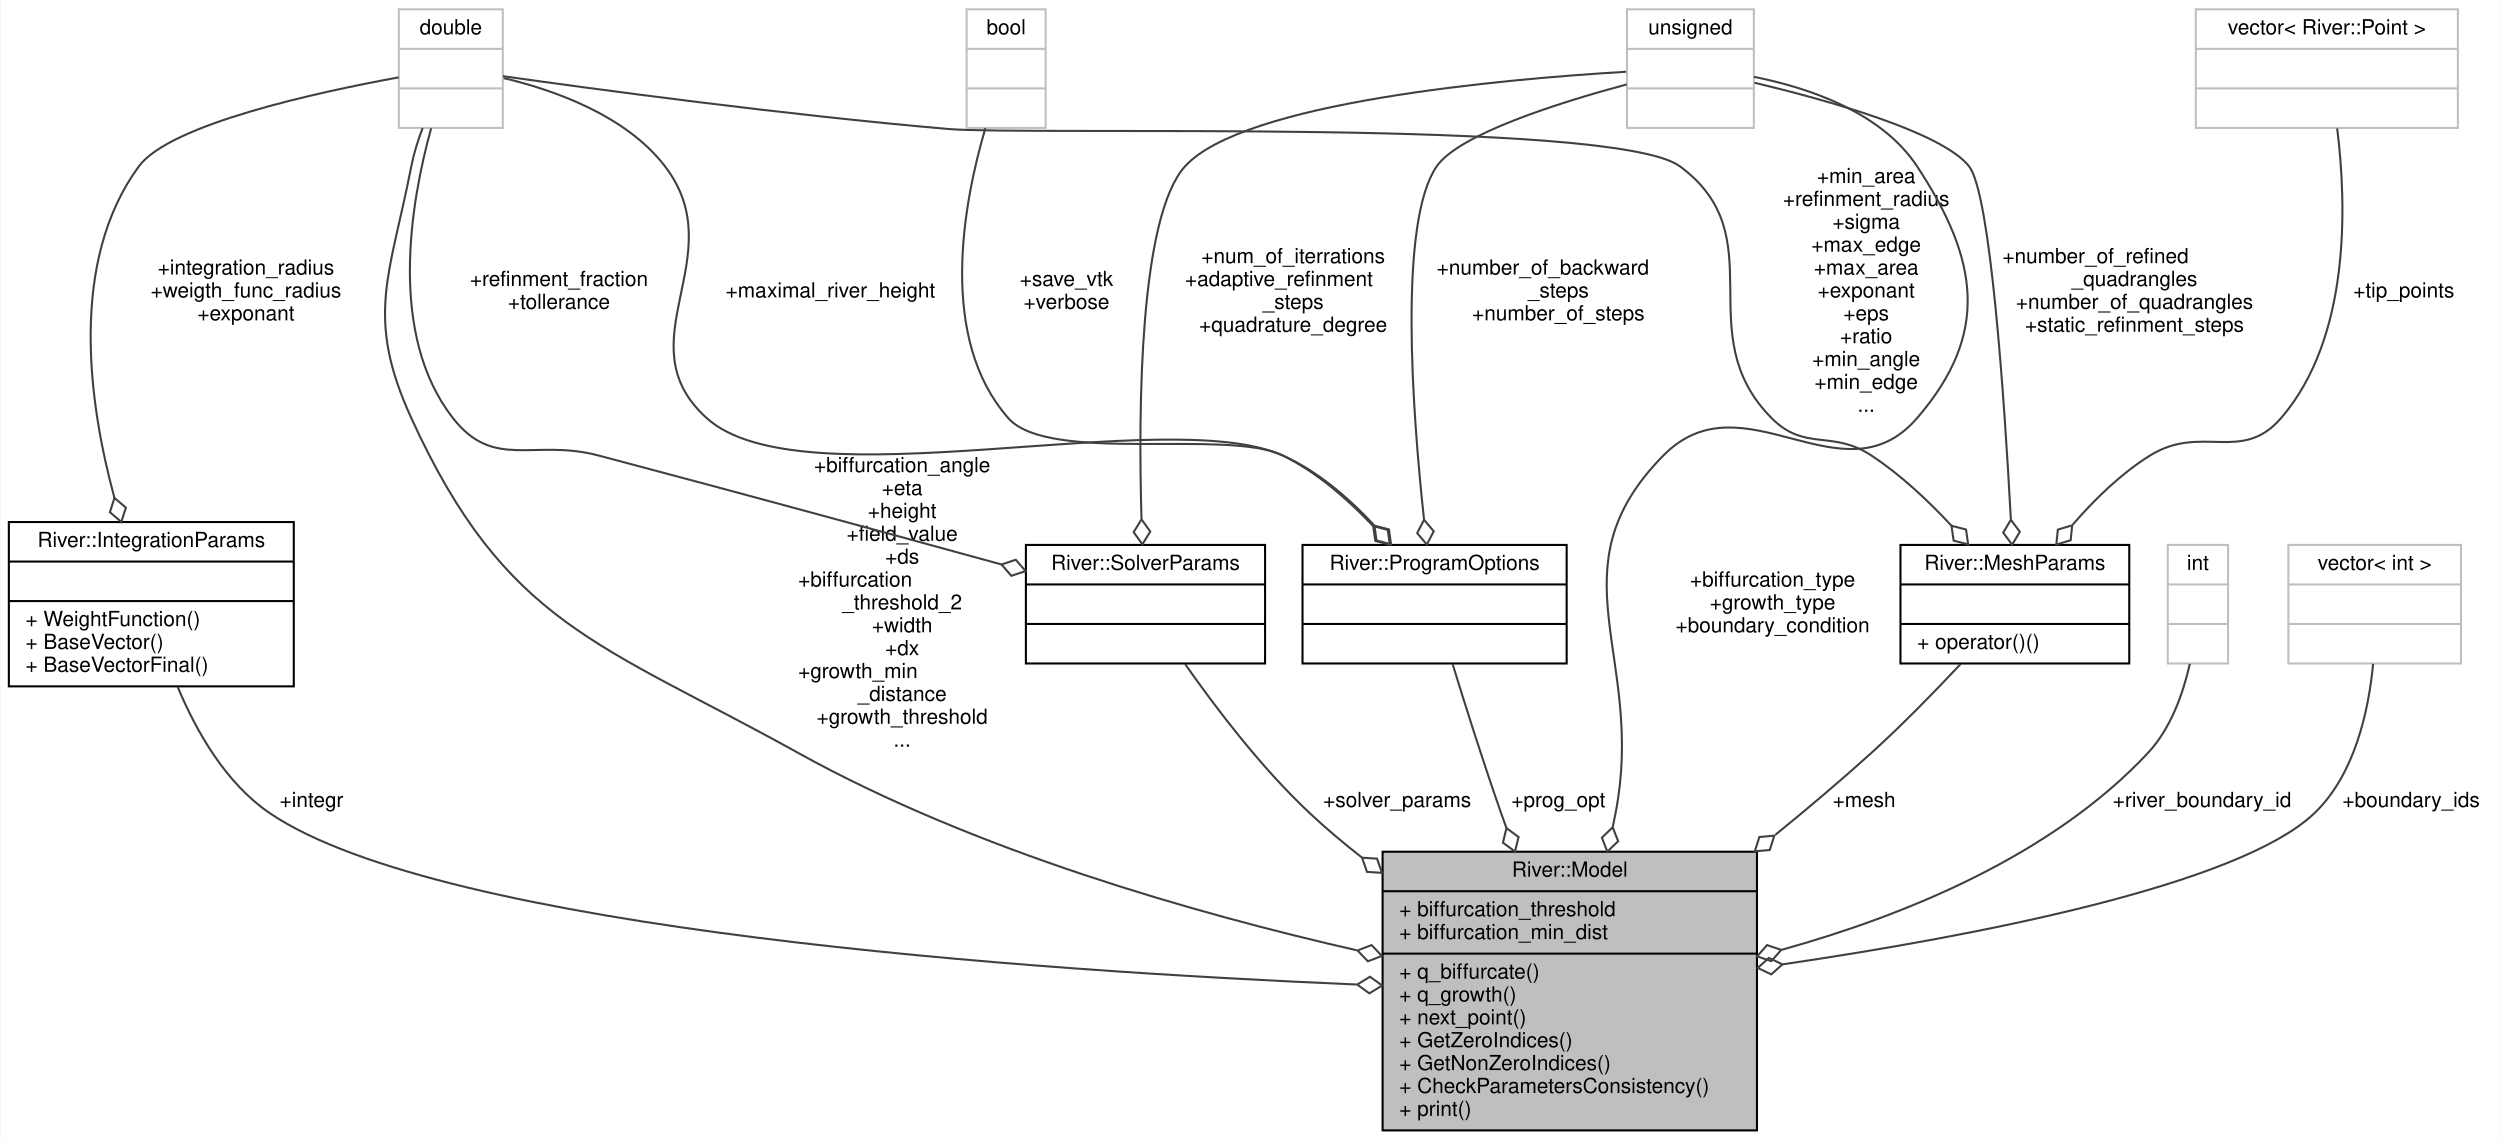
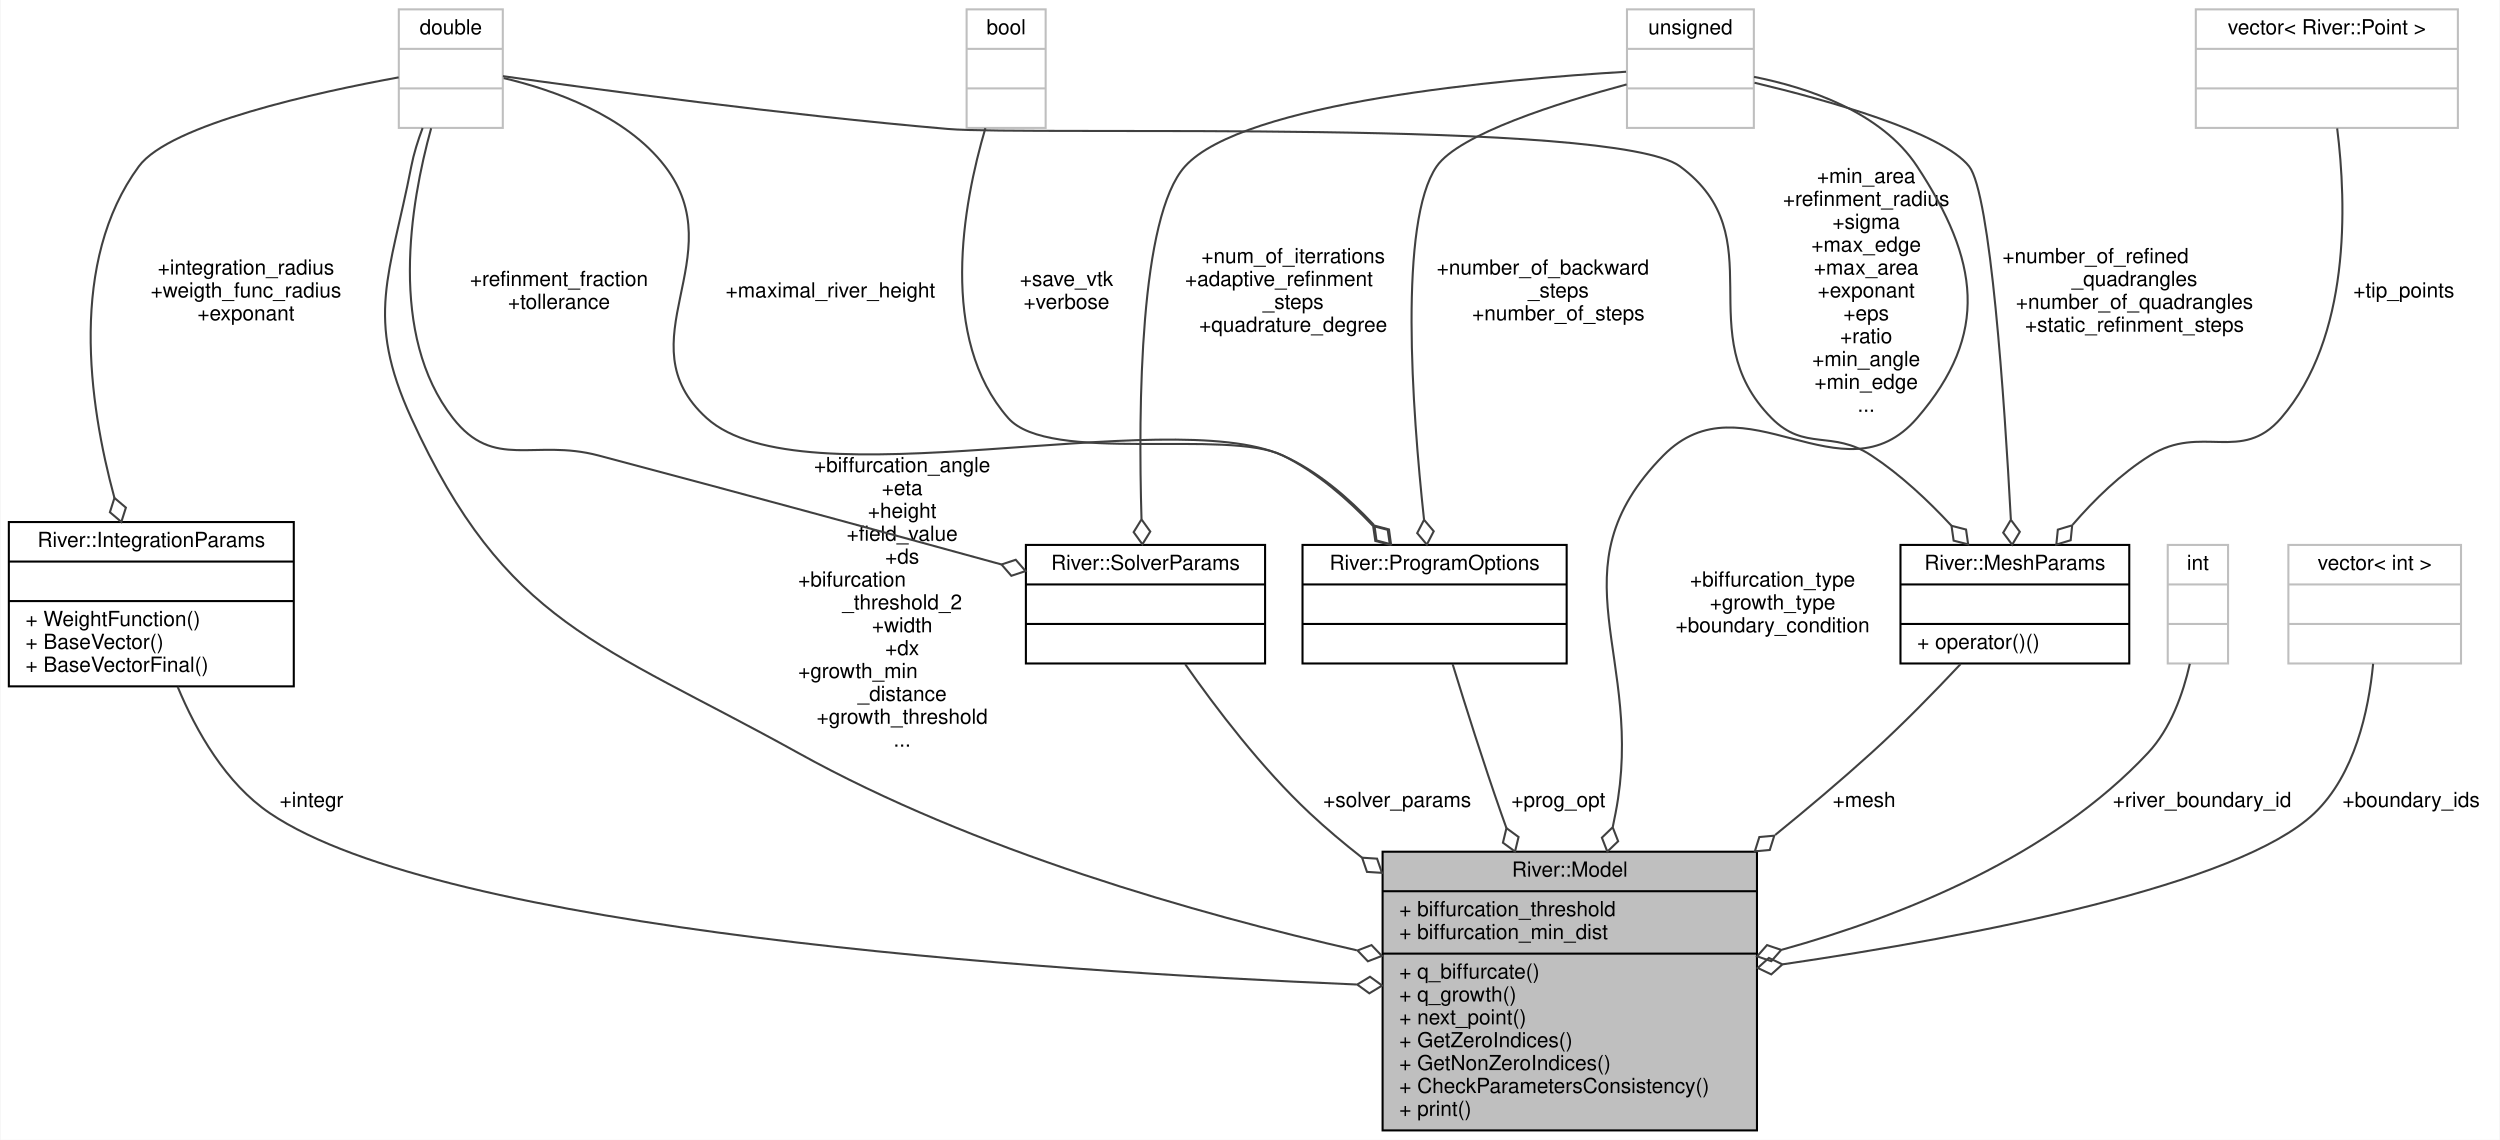
<svg xmlns="http://www.w3.org/2000/svg" xmlns:xlink="http://www.w3.org/1999/xlink" width="1202pt" height="548pt" viewBox="0.00 0.00 1201.50 548.00">
  <g id="graph0" class="graph" transform="scale(1 1) rotate(0) translate(4 544)">
    <polygon fill="#ffffff" stroke="transparent" points="-4,4 -4,-544 1197.5,-544 1197.5,4 -4,4" />
    <g id="node1" class="node">
      <polygon fill="#bfbfbf" stroke="#000000" points="660.5,-.5 660.5,-134.5 840.5,-134.5 840.5,-.5 660.5,-.5" />
      <text text-anchor="middle" x="750.5" y="-122.5" font-family="Helvetica,sans-Serif" font-size="10.00" fill="#000000">River::Model</text>
      <polyline fill="none" stroke="#000000" points="660.5,-115.5 840.5,-115.5 " />
      <text text-anchor="start" x="668.5" y="-103.5" font-family="Helvetica,sans-Serif" font-size="10.00" fill="#000000">+ biffurcation_threshold</text>
      <text text-anchor="start" x="668.5" y="-92.5" font-family="Helvetica,sans-Serif" font-size="10.00" fill="#000000">+ biffurcation_min_dist</text>
      <polyline fill="none" stroke="#000000" points="660.5,-85.5 840.5,-85.5 " />
      <text text-anchor="start" x="668.5" y="-73.5" font-family="Helvetica,sans-Serif" font-size="10.00" fill="#000000">+ q_biffurcate()</text>
      <text text-anchor="start" x="668.5" y="-62.5" font-family="Helvetica,sans-Serif" font-size="10.00" fill="#000000">+ q_growth()</text>
      <text text-anchor="start" x="668.5" y="-51.5" font-family="Helvetica,sans-Serif" font-size="10.00" fill="#000000">+ next_point()</text>
      <text text-anchor="start" x="668.5" y="-40.5" font-family="Helvetica,sans-Serif" font-size="10.00" fill="#000000">+ GetZeroIndices()</text>
      <text text-anchor="start" x="668.5" y="-29.5" font-family="Helvetica,sans-Serif" font-size="10.00" fill="#000000">+ GetNonZeroIndices()</text>
      <text text-anchor="start" x="668.5" y="-18.5" font-family="Helvetica,sans-Serif" font-size="10.00" fill="#000000">+ CheckParametersConsistency()</text>
      <text text-anchor="start" x="668.5" y="-7.5" font-family="Helvetica,sans-Serif" font-size="10.00" fill="#000000">+ print()</text>
    </g>
    <g id="node2" class="node">
      <g id="a_node2">
        <a xlink:href="classRiver_1_1ProgramOptions.html" target="_top" xlink:title="Global program options. ">
          <polygon fill="#ffffff" stroke="#000000" points="622,-225 622,-282 749,-282 749,-225 622,-225" />
          <text text-anchor="middle" x="685.5" y="-270" font-family="Helvetica,sans-Serif" font-size="10.00" fill="#000000">River::ProgramOptions</text>
          <polyline fill="none" stroke="#000000" points="622,-263 749,-263 " />
          <text text-anchor="middle" x="685.5" y="-251" font-family="Helvetica,sans-Serif" font-size="10.00" fill="#000000"> </text>
          <polyline fill="none" stroke="#000000" points="622,-244 749,-244 " />
          <text text-anchor="middle" x="685.5" y="-232" font-family="Helvetica,sans-Serif" font-size="10.00" fill="#000000"> </text>
        </a>
      </g>
    </g>
    <g id="edge1" class="edge">
      <path fill="none" stroke="#404040" d="M694.149,-224.757C700.345,-204.575 709.053,-177.01 717.5,-153 718.325,-150.655 719.172,-148.277 720.036,-145.88" />
      <polygon fill="none" stroke="#404040" points="720.052,-145.837 718.358,-138.827 724.177,-134.568 725.871,-141.577 720.052,-145.837" />
      <text text-anchor="middle" x="745" y="-156" font-family="Helvetica,sans-Serif" font-size="10.00" fill="#000000"> +prog_opt</text>
    </g>
    <g id="node3" class="node">
      <polygon fill="#ffffff" stroke="#bfbfbf" points="187.5,-482.5 187.5,-539.5 237.5,-539.5 237.5,-482.5 187.5,-482.5" />
      <text text-anchor="middle" x="212.5" y="-527.5" font-family="Helvetica,sans-Serif" font-size="10.00" fill="#000000">double</text>
      <polyline fill="none" stroke="#bfbfbf" points="187.5,-520.5 237.5,-520.5 " />
      <text text-anchor="middle" x="212.5" y="-508.5" font-family="Helvetica,sans-Serif" font-size="10.00" fill="#000000"> </text>
      <polyline fill="none" stroke="#bfbfbf" points="187.5,-501.5 237.5,-501.5 " />
      <text text-anchor="middle" x="212.5" y="-489.5" font-family="Helvetica,sans-Serif" font-size="10.00" fill="#000000"> </text>
    </g>
    <g id="edge8" class="edge">
      <path fill="none" stroke="#404040" d="M198.943,-482.45C196.686,-476.481 194.693,-470.134 193.5,-464 183.233,-411.211 171.147,-391.912 193.5,-343 238.945,-243.558 283.888,-235.032 379.5,-182 464.27,-134.982 570.873,-104.657 648.031,-87.107" />
      <polygon fill="none" stroke="#404040" points="648.442,-87.015 653.426,-81.804 660.154,-84.4 655.17,-89.611 648.442,-87.015" />
      <text text-anchor="middle" x="429.5" y="-317" font-family="Helvetica,sans-Serif" font-size="10.00" fill="#000000"> +biffurcation_angle</text>
      <text text-anchor="middle" x="429.5" y="-306" font-family="Helvetica,sans-Serif" font-size="10.00" fill="#000000">+eta</text>
      <text text-anchor="middle" x="429.5" y="-295" font-family="Helvetica,sans-Serif" font-size="10.00" fill="#000000">+height</text>
      <text text-anchor="middle" x="429.5" y="-284" font-family="Helvetica,sans-Serif" font-size="10.00" fill="#000000">+field_value</text>
      <text text-anchor="middle" x="429.5" y="-273" font-family="Helvetica,sans-Serif" font-size="10.00" fill="#000000">+ds</text>
-       <text text-anchor="start" x="379.5" y="-262" font-family="Helvetica,sans-Serif" font-size="10.00" fill="#000000">+biffurcation</text>
+       <text text-anchor="start" x="379.5" y="-262" font-family="Helvetica,sans-Serif" font-size="10.00" fill="#000000">+bifurcation</text>
      <text text-anchor="middle" x="429.5" y="-251" font-family="Helvetica,sans-Serif" font-size="10.00" fill="#000000">_threshold_2</text>
      <text text-anchor="middle" x="429.5" y="-240" font-family="Helvetica,sans-Serif" font-size="10.00" fill="#000000">+width</text>
      <text text-anchor="middle" x="429.5" y="-229" font-family="Helvetica,sans-Serif" font-size="10.00" fill="#000000">+dx</text>
      <text text-anchor="start" x="379.5" y="-218" font-family="Helvetica,sans-Serif" font-size="10.00" fill="#000000">+growth_min</text>
      <text text-anchor="middle" x="429.5" y="-207" font-family="Helvetica,sans-Serif" font-size="10.00" fill="#000000">_distance</text>
      <text text-anchor="middle" x="429.5" y="-196" font-family="Helvetica,sans-Serif" font-size="10.00" fill="#000000">+growth_threshold</text>
      <text text-anchor="middle" x="429.5" y="-185" font-family="Helvetica,sans-Serif" font-size="10.00" fill="#000000">...</text>
    </g>
    <g id="edge2" class="edge">
      <path fill="none" stroke="#404040" d="M237.928,-506.453C261.814,-500.785 296.625,-488.662 315.5,-464 348.628,-420.715 295.099,-379.59 335.5,-343 381.221,-301.592 556.175,-350.15 612.5,-325 629.184,-317.55 644.26,-304.521 656.321,-291.607" />
      <polygon fill="none" stroke="#404040" points="656.599,-291.294 657.579,-284.149 664.551,-282.306 663.571,-289.451 656.599,-291.294" />
      <text text-anchor="middle" x="395" y="-401" font-family="Helvetica,sans-Serif" font-size="10.00" fill="#000000"> +maximal_river_height</text>
    </g>
    <g id="node6" class="node">
      <g id="a_node6">
        <a xlink:href="classRiver_1_1SolverParams.html" target="_top" xlink:title="Holds All parameters used in Deal.II solver. ">
          <polygon fill="#ffffff" stroke="#000000" points="489,-225 489,-282 604,-282 604,-225 489,-225" />
          <text text-anchor="middle" x="546.5" y="-270" font-family="Helvetica,sans-Serif" font-size="10.00" fill="#000000">River::SolverParams</text>
          <polyline fill="none" stroke="#000000" points="489,-263 604,-263 " />
          <text text-anchor="middle" x="546.5" y="-251" font-family="Helvetica,sans-Serif" font-size="10.00" fill="#000000"> </text>
          <polyline fill="none" stroke="#000000" points="489,-244 604,-244 " />
          <text text-anchor="middle" x="546.5" y="-232" font-family="Helvetica,sans-Serif" font-size="10.00" fill="#000000"> </text>
        </a>
      </g>
    </g>
    <g id="edge6" class="edge">
      <path fill="none" stroke="#404040" d="M203.046,-482.334C192.978,-445.883 182.372,-382.899 213.5,-343 233.259,-317.673 252.445,-333.214 283.5,-325 349.312,-307.594 424.216,-287.17 477.208,-272.617" />
      <polygon fill="none" stroke="#404040" points="477.271,-272.6 481.996,-267.153 488.842,-269.42 484.116,-274.867 477.271,-272.6" />
      <text text-anchor="middle" x="264.5" y="-406.5" font-family="Helvetica,sans-Serif" font-size="10.00" fill="#000000"> +refinment_fraction</text>
      <text text-anchor="middle" x="264.5" y="-395.5" font-family="Helvetica,sans-Serif" font-size="10.00" fill="#000000">+tollerance</text>
    </g>
    <g id="node8" class="node">
      <g id="a_node8">
        <a xlink:href="classRiver_1_1MeshParams.html" target="_top" xlink:title="Adaptive mesh area constraint function. ">
          <polygon fill="#ffffff" stroke="#000000" points="909.5,-225 909.5,-282 1019.5,-282 1019.5,-225 909.5,-225" />
          <text text-anchor="middle" x="964.5" y="-270" font-family="Helvetica,sans-Serif" font-size="10.00" fill="#000000">River::MeshParams</text>
          <polyline fill="none" stroke="#000000" points="909.5,-263 1019.5,-263 " />
          <text text-anchor="middle" x="964.5" y="-251" font-family="Helvetica,sans-Serif" font-size="10.00" fill="#000000"> </text>
          <polyline fill="none" stroke="#000000" points="909.5,-244 1019.5,-244 " />
          <text text-anchor="start" x="917.5" y="-232" font-family="Helvetica,sans-Serif" font-size="10.00" fill="#000000">+ operator()()</text>
        </a>
      </g>
    </g>
    <g id="edge11" class="edge">
      <path fill="none" stroke="#404040" d="M237.559,-507.376C281.015,-501.222 373.211,-488.743 451.5,-482 490.518,-478.639 772.008,-487.279 803.5,-464 849.516,-429.985 807.24,-383.665 847.5,-343 863.53,-326.809 876.454,-337.505 895.5,-325 909.519,-315.795 922.842,-303.27 933.975,-291.274" />
      <polygon fill="none" stroke="#404040" points="934.033,-291.209 935.054,-284.07 942.037,-282.267 941.015,-289.406 934.033,-291.209" />
      <text text-anchor="middle" x="893" y="-456" font-family="Helvetica,sans-Serif" font-size="10.00" fill="#000000"> +min_area</text>
      <text text-anchor="middle" x="893" y="-445" font-family="Helvetica,sans-Serif" font-size="10.00" fill="#000000">+refinment_radius</text>
      <text text-anchor="middle" x="893" y="-434" font-family="Helvetica,sans-Serif" font-size="10.00" fill="#000000">+sigma</text>
      <text text-anchor="middle" x="893" y="-423" font-family="Helvetica,sans-Serif" font-size="10.00" fill="#000000">+max_edge</text>
      <text text-anchor="middle" x="893" y="-412" font-family="Helvetica,sans-Serif" font-size="10.00" fill="#000000">+max_area</text>
      <text text-anchor="middle" x="893" y="-401" font-family="Helvetica,sans-Serif" font-size="10.00" fill="#000000">+exponant</text>
      <text text-anchor="middle" x="893" y="-390" font-family="Helvetica,sans-Serif" font-size="10.00" fill="#000000">+eps</text>
      <text text-anchor="middle" x="893" y="-379" font-family="Helvetica,sans-Serif" font-size="10.00" fill="#000000">+ratio</text>
      <text text-anchor="middle" x="893" y="-368" font-family="Helvetica,sans-Serif" font-size="10.00" fill="#000000">+min_angle</text>
      <text text-anchor="middle" x="893" y="-357" font-family="Helvetica,sans-Serif" font-size="10.00" fill="#000000">+min_edge</text>
      <text text-anchor="middle" x="893" y="-346" font-family="Helvetica,sans-Serif" font-size="10.00" fill="#000000">...</text>
    </g>
    <g id="node11" class="node">
      <g id="a_node11">
        <a xlink:href="classRiver_1_1IntegrationParams.html" target="_top" xlink:title="Holds parameters used by integration of series paramets functionality(see River::Solver::integrate())...">
          <polygon fill="#ffffff" stroke="#000000" points="0,-214 0,-293 137,-293 137,-214 0,-214" />
          <text text-anchor="middle" x="68.5" y="-281" font-family="Helvetica,sans-Serif" font-size="10.00" fill="#000000">River::IntegrationParams</text>
          <polyline fill="none" stroke="#000000" points="0,-274 137,-274 " />
          <text text-anchor="middle" x="68.5" y="-262" font-family="Helvetica,sans-Serif" font-size="10.00" fill="#000000"> </text>
          <polyline fill="none" stroke="#000000" points="0,-255 137,-255 " />
          <text text-anchor="start" x="8" y="-243" font-family="Helvetica,sans-Serif" font-size="10.00" fill="#000000">+ WeightFunction()</text>
          <text text-anchor="start" x="8" y="-232" font-family="Helvetica,sans-Serif" font-size="10.00" fill="#000000">+ BaseVector()</text>
          <text text-anchor="start" x="8" y="-221" font-family="Helvetica,sans-Serif" font-size="10.00" fill="#000000">+ BaseVectorFinal()</text>
        </a>
      </g>
    </g>
    <g id="edge16" class="edge">
      <path fill="none" stroke="#404040" d="M187.421,-506.797C148.738,-499.746 77.404,-484.289 62.5,-464 28.949,-418.328 38.228,-350.79 50.77,-304.61" />
      <polygon fill="none" stroke="#404040" points="50.775,-304.596 48.59,-297.724 54.094,-293.064 56.278,-299.937 50.775,-304.596" />
      <text text-anchor="middle" x="114" y="-412" font-family="Helvetica,sans-Serif" font-size="10.00" fill="#000000"> +integration_radius</text>
      <text text-anchor="middle" x="114" y="-401" font-family="Helvetica,sans-Serif" font-size="10.00" fill="#000000">+weigth_func_radius</text>
      <text text-anchor="middle" x="114" y="-390" font-family="Helvetica,sans-Serif" font-size="10.00" fill="#000000">+exponant</text>
    </g>
    <g id="node4" class="node">
      <polygon fill="#ffffff" stroke="#bfbfbf" points="460.5,-482.5 460.5,-539.5 498.5,-539.5 498.5,-482.5 460.5,-482.5" />
      <text text-anchor="middle" x="479.5" y="-527.5" font-family="Helvetica,sans-Serif" font-size="10.00" fill="#000000">bool</text>
      <polyline fill="none" stroke="#bfbfbf" points="460.5,-520.5 498.5,-520.5 " />
      <text text-anchor="middle" x="479.5" y="-508.5" font-family="Helvetica,sans-Serif" font-size="10.00" fill="#000000"> </text>
      <polyline fill="none" stroke="#bfbfbf" points="460.5,-501.5 498.5,-501.5 " />
      <text text-anchor="middle" x="479.5" y="-489.5" font-family="Helvetica,sans-Serif" font-size="10.00" fill="#000000"> </text>
    </g>
    <g id="edge3" class="edge">
      <path fill="none" stroke="#404040" d="M469.528,-482.388C458.652,-445.409 446.916,-381.244 480.5,-343 500.034,-320.755 585.911,-338.017 612.5,-325 628.783,-317.028 643.699,-304.027 655.744,-291.282" />
      <polygon fill="none" stroke="#404040" points="655.96,-291.043 657,-283.907 663.986,-282.123 662.947,-289.258 655.96,-291.043" />
      <text text-anchor="middle" x="508.5" y="-406.5" font-family="Helvetica,sans-Serif" font-size="10.00" fill="#000000"> +save_vtk</text>
      <text text-anchor="middle" x="508.5" y="-395.5" font-family="Helvetica,sans-Serif" font-size="10.00" fill="#000000">+verbose</text>
    </g>
    <g id="node5" class="node">
      <polygon fill="#ffffff" stroke="#bfbfbf" points="778,-482.5 778,-539.5 839,-539.5 839,-482.5 778,-482.5" />
      <text text-anchor="middle" x="808.5" y="-527.5" font-family="Helvetica,sans-Serif" font-size="10.00" fill="#000000">unsigned</text>
      <polyline fill="none" stroke="#bfbfbf" points="778,-520.5 839,-520.5 " />
      <text text-anchor="middle" x="808.5" y="-508.5" font-family="Helvetica,sans-Serif" font-size="10.00" fill="#000000"> </text>
      <polyline fill="none" stroke="#bfbfbf" points="778,-501.5 839,-501.5 " />
      <text text-anchor="middle" x="808.5" y="-489.5" font-family="Helvetica,sans-Serif" font-size="10.00" fill="#000000"> </text>
    </g>
    <g id="edge17" class="edge">
      <path fill="none" stroke="#404040" d="M839.074,-507.04C864.855,-501.909 900.229,-490.256 917.5,-464 947.054,-419.071 952.642,-383.707 917.5,-343 881.684,-301.512 833.992,-364.018 795.5,-325 741.335,-270.096 787.247,-228.702 772.5,-153 772.079,-150.837 771.635,-148.648 771.174,-146.442" />
      <polygon fill="none" stroke="#404040" points="771.133,-146.257 765.937,-141.257 768.553,-134.538 773.75,-139.537 771.133,-146.257" />
      <text text-anchor="middle" x="848" y="-262" font-family="Helvetica,sans-Serif" font-size="10.00" fill="#000000"> +biffurcation_type</text>
      <text text-anchor="middle" x="848" y="-251" font-family="Helvetica,sans-Serif" font-size="10.00" fill="#000000">+growth_type</text>
      <text text-anchor="middle" x="848" y="-240" font-family="Helvetica,sans-Serif" font-size="10.00" fill="#000000">+boundary_condition</text>
    </g>
    <g id="edge4" class="edge">
      <path fill="none" stroke="#404040" d="M777.833,-503.407C745.32,-494.666 697.198,-479.507 686.5,-464 668.2,-437.474 674.639,-347.593 680.417,-294.238" />
      <polygon fill="none" stroke="#404040" points="680.434,-294.086 677.133,-287.675 681.781,-282.162 685.082,-288.573 680.434,-294.086" />
      <text text-anchor="start" x="686.5" y="-412" font-family="Helvetica,sans-Serif" font-size="10.00" fill="#000000"> +number_of_backward</text>
      <text text-anchor="middle" x="745" y="-401" font-family="Helvetica,sans-Serif" font-size="10.00" fill="#000000">_steps</text>
      <text text-anchor="middle" x="745" y="-390" font-family="Helvetica,sans-Serif" font-size="10.00" fill="#000000">+number_of_steps</text>
    </g>
    <g id="edge7" class="edge">
      <path fill="none" stroke="#404040" d="M777.562,-509.506C718.587,-505.969 593.447,-494.923 565.5,-464 543.748,-439.931 542.98,-348.684 544.586,-294.544" />
      <polygon fill="none" stroke="#404040" points="544.595,-294.285 540.804,-288.151 545.009,-282.292 548.799,-288.426 544.595,-294.285" />
      <text text-anchor="middle" x="617.5" y="-417.5" font-family="Helvetica,sans-Serif" font-size="10.00" fill="#000000"> +num_of_iterrations</text>
      <text text-anchor="start" x="565.5" y="-406.5" font-family="Helvetica,sans-Serif" font-size="10.00" fill="#000000">+adaptive_refinment</text>
      <text text-anchor="middle" x="617.5" y="-395.5" font-family="Helvetica,sans-Serif" font-size="10.00" fill="#000000">_steps</text>
      <text text-anchor="middle" x="617.5" y="-384.5" font-family="Helvetica,sans-Serif" font-size="10.00" fill="#000000">+quadrature_degree</text>
    </g>
    <g id="edge13" class="edge">
      <path fill="none" stroke="#404040" d="M839.308,-504.218C874.679,-495.772 929.507,-480.441 942.5,-464 952.773,-451.001 959.491,-351.835 962.563,-294.368" />
      <polygon fill="none" stroke="#404040" points="962.578,-294.084 958.894,-287.885 963.198,-282.1 966.883,-288.298 962.578,-294.084" />
      <text text-anchor="start" x="958.5" y="-417.5" font-family="Helvetica,sans-Serif" font-size="10.00" fill="#000000"> +number_of_refined</text>
      <text text-anchor="middle" x="1022" y="-406.5" font-family="Helvetica,sans-Serif" font-size="10.00" fill="#000000">_quadrangles</text>
      <text text-anchor="middle" x="1022" y="-395.5" font-family="Helvetica,sans-Serif" font-size="10.00" fill="#000000">+number_of_quadrangles</text>
      <text text-anchor="middle" x="1022" y="-384.5" font-family="Helvetica,sans-Serif" font-size="10.00" fill="#000000">+static_refinment_steps</text>
    </g>
    <g id="edge5" class="edge">
      <path fill="none" stroke="#404040" d="M565.544,-224.718C580.393,-203.502 602.328,-174.685 625.5,-153 633.324,-145.678 641.826,-138.52 650.59,-131.66" />
      <polygon fill="none" stroke="#404040" points="650.645,-131.618 652.988,-124.798 660.185,-124.338 657.841,-131.158 650.645,-131.618" />
      <text text-anchor="middle" x="667.5" y="-156" font-family="Helvetica,sans-Serif" font-size="10.00" fill="#000000"> +solver_params</text>
    </g>
    <g id="node7" class="node">
      <polygon fill="#ffffff" stroke="#bfbfbf" points="1038,-225 1038,-282 1067,-282 1067,-225 1038,-225" />
      <text text-anchor="middle" x="1052.5" y="-270" font-family="Helvetica,sans-Serif" font-size="10.00" fill="#000000">int</text>
      <polyline fill="none" stroke="#bfbfbf" points="1038,-263 1067,-263 " />
      <text text-anchor="middle" x="1052.5" y="-251" font-family="Helvetica,sans-Serif" font-size="10.00" fill="#000000"> </text>
      <polyline fill="none" stroke="#bfbfbf" points="1038,-244 1067,-244 " />
      <text text-anchor="middle" x="1052.5" y="-232" font-family="Helvetica,sans-Serif" font-size="10.00" fill="#000000"> </text>
    </g>
    <g id="edge9" class="edge">
      <path fill="none" stroke="#404040" d="M1048.626,-224.828C1045.374,-210.452 1039.412,-193.667 1028.5,-182 982.134,-132.426 911.139,-103.671 852.501,-87.376" />
      <polygon fill="none" stroke="#404040" points="852.162,-87.286 845.332,-89.599 840.57,-84.183 847.4,-81.871 852.162,-87.286" />
      <text text-anchor="middle" x="1054.5" y="-156" font-family="Helvetica,sans-Serif" font-size="10.00" fill="#000000"> +river_boundary_id</text>
    </g>
    <g id="edge10" class="edge">
      <path fill="none" stroke="#404040" d="M938.472,-224.788C925.892,-211.37 910.334,-195.431 895.5,-182 880.929,-168.807 865.025,-155.369 849.261,-142.56" />
      <polygon fill="none" stroke="#404040" points="848.82,-142.204 841.638,-141.553 839.477,-134.673 846.659,-135.324 848.82,-142.204" />
      <text text-anchor="middle" x="892" y="-156" font-family="Helvetica,sans-Serif" font-size="10.00" fill="#000000"> +mesh</text>
    </g>
    <g id="node9" class="node">
      <polygon fill="#ffffff" stroke="#bfbfbf" points="1051.5,-482.5 1051.5,-539.5 1177.5,-539.5 1177.5,-482.5 1051.5,-482.5" />
      <text text-anchor="middle" x="1114.5" y="-527.5" font-family="Helvetica,sans-Serif" font-size="10.00" fill="#000000">vector&lt; River::Point &gt;</text>
      <polyline fill="none" stroke="#bfbfbf" points="1051.5,-520.5 1177.5,-520.5 " />
      <text text-anchor="middle" x="1114.5" y="-508.5" font-family="Helvetica,sans-Serif" font-size="10.00" fill="#000000"> </text>
      <polyline fill="none" stroke="#bfbfbf" points="1051.5,-501.5 1177.5,-501.5 " />
      <text text-anchor="middle" x="1114.5" y="-489.5" font-family="Helvetica,sans-Serif" font-size="10.00" fill="#000000"> </text>
    </g>
    <g id="edge12" class="edge">
      <path fill="none" stroke="#404040" d="M1119.46,-482.265C1124.07,-445.449 1125.916,-381.77 1092.5,-343 1073.488,-320.942 1054.24,-340.361 1029.5,-325 1015.555,-316.342 1002.775,-303.857 992.306,-291.736" />
      <polygon fill="none" stroke="#404040" points="992.057,-291.435 985.155,-289.348 984.427,-282.173 991.329,-284.261 992.057,-291.435" />
      <text text-anchor="middle" x="1151.5" y="-401" font-family="Helvetica,sans-Serif" font-size="10.00" fill="#000000"> +tip_points</text>
    </g>
    <g id="node10" class="node">
      <polygon fill="#ffffff" stroke="#bfbfbf" points="1096,-225 1096,-282 1179,-282 1179,-225 1096,-225" />
      <text text-anchor="middle" x="1137.5" y="-270" font-family="Helvetica,sans-Serif" font-size="10.00" fill="#000000">vector&lt; int &gt;</text>
      <polyline fill="none" stroke="#bfbfbf" points="1096,-263 1179,-263 " />
      <text text-anchor="middle" x="1137.5" y="-251" font-family="Helvetica,sans-Serif" font-size="10.00" fill="#000000"> </text>
      <polyline fill="none" stroke="#bfbfbf" points="1096,-244 1179,-244 " />
      <text text-anchor="middle" x="1137.5" y="-232" font-family="Helvetica,sans-Serif" font-size="10.00" fill="#000000"> </text>
    </g>
    <g id="edge14" class="edge">
      <path fill="none" stroke="#404040" d="M1136.751,-224.84C1134.596,-202.248 1127.941,-171.558 1108.5,-153 1072.134,-118.286 945.219,-93.944 852.807,-80.339" />
      <polygon fill="none" stroke="#404040" points="852.741,-80.33 846.231,-83.43 840.865,-78.612 847.376,-75.512 852.741,-80.33" />
      <text text-anchor="middle" x="1155" y="-156" font-family="Helvetica,sans-Serif" font-size="10.00" fill="#000000"> +boundary_ids</text>
    </g>
    <g id="edge15" class="edge">
      <path fill="none" stroke="#404040" d="M81.162,-213.798C90.104,-192.329 104.326,-167.344 125.5,-153 208.594,-96.71 493.08,-77.195 647.986,-70.651" />
      <polygon fill="none" stroke="#404040" points="648.289,-70.639 654.12,-66.397 660.279,-70.148 654.448,-74.39 648.289,-70.639" />
      <text text-anchor="middle" x="145.5" y="-156" font-family="Helvetica,sans-Serif" font-size="10.00" fill="#000000"> +integr</text>
    </g>
  </g>
</svg>
